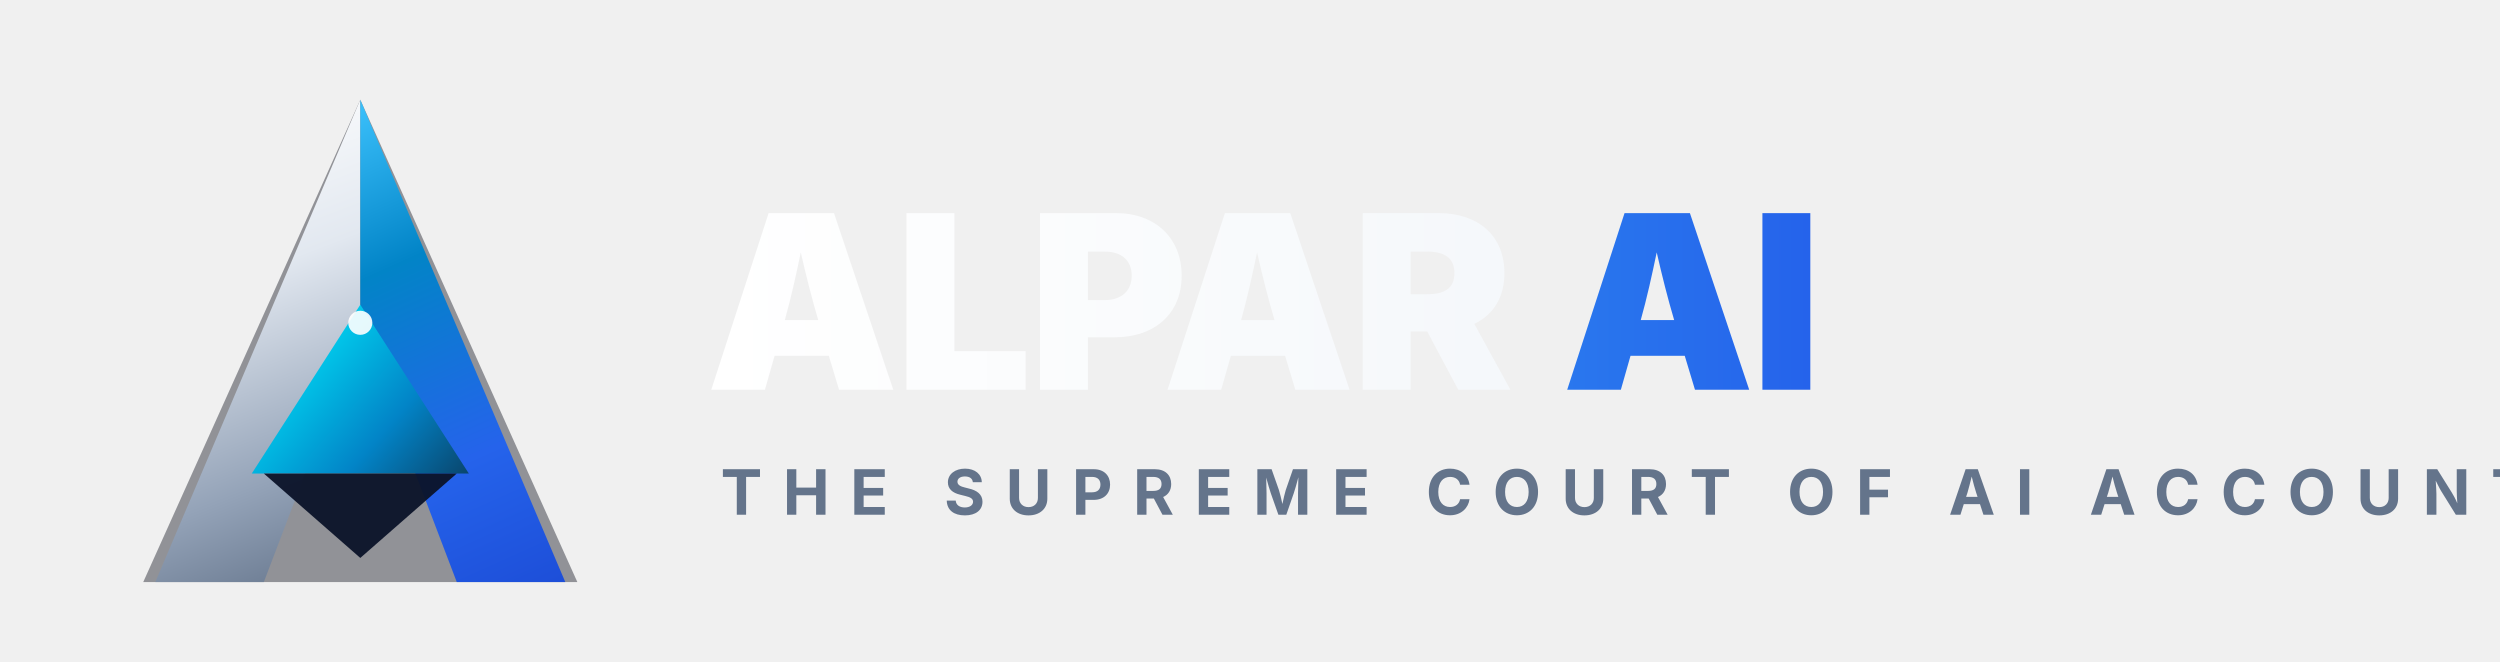
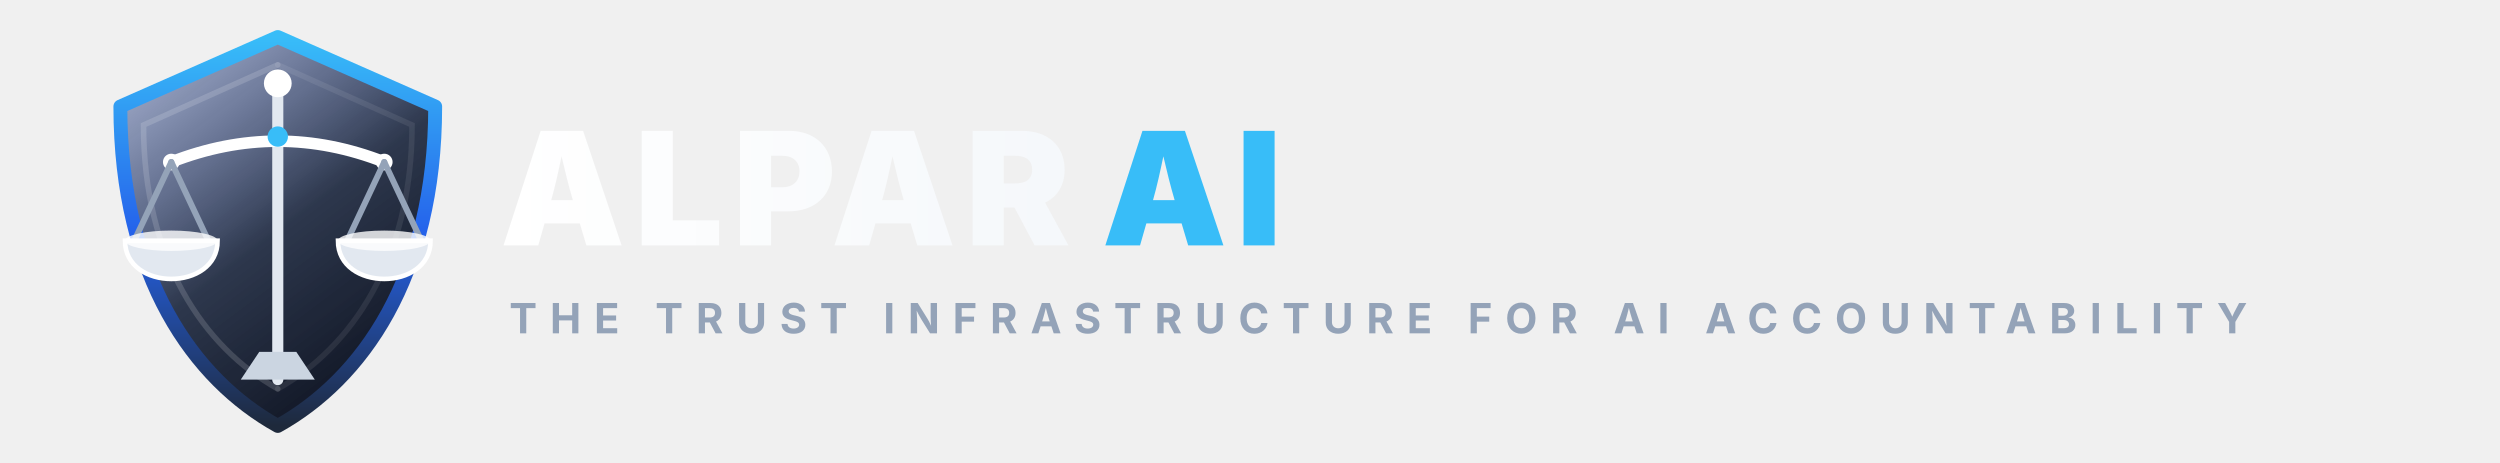
- <svg xmlns="http://www.w3.org/2000/svg" viewBox="0 0 340 90" width="100%" height="100%" fill="none">
+ <svg xmlns="http://www.w3.org/2000/svg" viewBox="0 0 540 100" width="100%" height="100%" fill="none">
  <defs>
-     <linearGradient id="alpar-facet-titanium" x1="20" y1="10" x2="50" y2="88" gradientUnits="userSpaceOnUse">
-       <stop offset="0%" stop-color="#ffffff" />
-       <stop offset="35%" stop-color="#e2e8f0" />
-       <stop offset="75%" stop-color="#94a3b8" />
-       <stop offset="100%" stop-color="#64748b" />
+     <linearGradient id="h-shield-fill-dark" x1="20" y1="10" x2="80" y2="90" gradientUnits="userSpaceOnUse">
+       <stop offset="0%" stop-color="#1e3a8a" stop-opacity="0.35" />
+       <stop offset="50%" stop-color="#0b1730" stop-opacity="0.85" />
+       <stop offset="100%" stop-color="#020612" stop-opacity="0.98" />
    </linearGradient>
-     <linearGradient id="alpar-facet-cobalt" x1="50" y1="10" x2="85" y2="88" gradientUnits="userSpaceOnUse">
+     <linearGradient id="h-shield-stroke-dark" x1="50" y1="8" x2="50" y2="92" gradientUnits="userSpaceOnUse">
      <stop offset="0%" stop-color="#38bdf8" />
-       <stop offset="30%" stop-color="#0284c7" />
-       <stop offset="70%" stop-color="#2563eb" />
-       <stop offset="100%" stop-color="#1d4ed8" />
+       <stop offset="50%" stop-color="#2563eb" />
+       <stop offset="100%" stop-color="#1e293b" />
    </linearGradient>
-     <linearGradient id="alpar-facet-cyan-beam" x1="30" y1="50" x2="70" y2="85" gradientUnits="userSpaceOnUse">
-       <stop offset="0%" stop-color="#00f0ff" />
-       <stop offset="50%" stop-color="#0284c7" />
-       <stop offset="100%" stop-color="#0f172a" />
-     </linearGradient>
-     <linearGradient id="alpar-text-pure" x1="0%" y1="0%" x2="100%" y2="0%">
+     <linearGradient id="h-text-alpar-dark" x1="0%" y1="0%" x2="100%" y2="0%">
      <stop offset="0%" stop-color="#ffffff" />
      <stop offset="100%" stop-color="#f1f5f9" />
    </linearGradient>
-     <linearGradient id="alpar-text-accent" x1="0%" y1="0%" x2="100%" y2="0%">
-       <stop offset="0%" stop-color="#38bdf8" />
-       <stop offset="100%" stop-color="#2563eb" />
-     </linearGradient>
  </defs>
-   <g transform="translate(8, 7) scale(0.82)">
-     <polygon points="50,8 14,88 86,88" fill="#030712" fill-opacity="0.4" />
-     <polygon points="50,8 16,88 34,88 50,46" fill="url(#alpar-facet-titanium)" />
-     <polygon points="50,8 50,46 66,88 84,88" fill="url(#alpar-facet-cobalt)" />
-     <polygon points="32,70 68,70 50,42" fill="url(#alpar-facet-cyan-beam)" />
-     <polygon points="34,70 66,70 50,84" fill="#0b1329" fill-opacity="0.95" />
-     <circle cx="50" cy="45" r="2" fill="#ffffff" fill-opacity="0.9" />
+   <g transform="translate(10, 0)">
+     <path d="M 50, 8 L 16, 23 C 16, 60 32, 82 50, 92 C 68, 82 84, 60 84, 23 Z" fill="url(#h-shield-fill-dark)" stroke="url(#h-shield-stroke-dark)" stroke-width="3" stroke-linejoin="round" />
+     <path d="M 50, 14 L 21, 27 C 21, 56 34, 75 50, 84" stroke="#ffffff" stroke-opacity="0.15" stroke-width="1.2" stroke-linecap="round" />
+     <path d="M 50, 14 L 79, 27 C 79, 56 66, 75 50, 84" stroke="#ffffff" stroke-opacity="0.08" stroke-width="1.2" stroke-linecap="round" />
+     <line x1="50" y1="18" x2="50" y2="82" stroke="#e2e8f0" stroke-width="2.4" stroke-linecap="round" />
+     <circle cx="50" cy="18" r="3" fill="#ffffff" />
+     <path d="M 42,82 L 58,82 L 54,76 L 46,76 Z" fill="#cbd5e1" />
+     <path d="M 27, 35 Q 50, 26 73, 35" stroke="#ffffff" stroke-width="2.5" stroke-linecap="round" fill="none" />
+     <circle cx="50" cy="29.5" r="2.2" fill="#38bdf8" />
+     <circle cx="27" cy="35" r="1.8" fill="#ffffff" />
+     <circle cx="73" cy="35" r="1.8" fill="#ffffff" />
+     <line x1="27" y1="35" x2="19" y2="52" stroke="#94a3b8" stroke-width="1.3" stroke-linecap="round" />
+     <line x1="27" y1="35" x2="35" y2="52" stroke="#94a3b8" stroke-width="1.3" stroke-linecap="round" />
+     <path d="M 17, 52 C 17, 63 37, 63 37, 52 Z" fill="#e2e8f0" stroke="#ffffff" stroke-width="1" />
+     <ellipse cx="27" cy="52" rx="10" ry="2.2" fill="#ffffff" fill-opacity="0.8" />
+     <line x1="73" y1="35" x2="65" y2="52" stroke="#94a3b8" stroke-width="1.3" stroke-linecap="round" />
+     <line x1="73" y1="35" x2="81" y2="52" stroke="#94a3b8" stroke-width="1.3" stroke-linecap="round" />
+     <path d="M 63, 52 C 63, 63 83, 63 83, 52 Z" fill="#e2e8f0" stroke="#ffffff" stroke-width="1" />
+     <ellipse cx="73" cy="52" rx="10" ry="2.2" fill="#ffffff" fill-opacity="0.8" />
  </g>
-   <text x="96" y="53" font-family="-apple-system, BlinkMacSystemFont, 'Inter', 'Segoe UI', Roboto, sans-serif" font-size="33" font-weight="900" letter-spacing="-0.5px">
-     <tspan fill="url(#alpar-text-pure)">ALPAR </tspan>
-     <tspan fill="url(#alpar-text-accent)">AI</tspan>
-   </text>
-   <text x="98" y="70" font-family="-apple-system, BlinkMacSystemFont, 'Inter', 'Segoe UI', Roboto, sans-serif" font-size="8.5" font-weight="700" fill="#64748b" letter-spacing="2.8px">
-     THE SUPREME COURT OF AI ACCOUNTABILITY
-   </text>
+   <g transform="translate(108, 0)">
+     <text x="0" y="53" font-family="-apple-system, BlinkMacSystemFont, 'Inter', 'Segoe UI', Roboto, sans-serif" font-size="34" font-weight="900" letter-spacing="2px">
+       <tspan fill="url(#h-text-alpar-dark)">ALPAR </tspan>
+       <tspan fill="#38bdf8">AI</tspan>
+     </text>
+     <text x="2" y="72" font-family="-apple-system, BlinkMacSystemFont, 'Inter', 'Segoe UI', Roboto, sans-serif" font-size="9" font-weight="700" fill="#94a3b8" letter-spacing="2.8px">
+       THE TRUST INFRASTRUCTURE FOR AI ACCOUNTABILITY
+     </text>
+   </g>
</svg>
